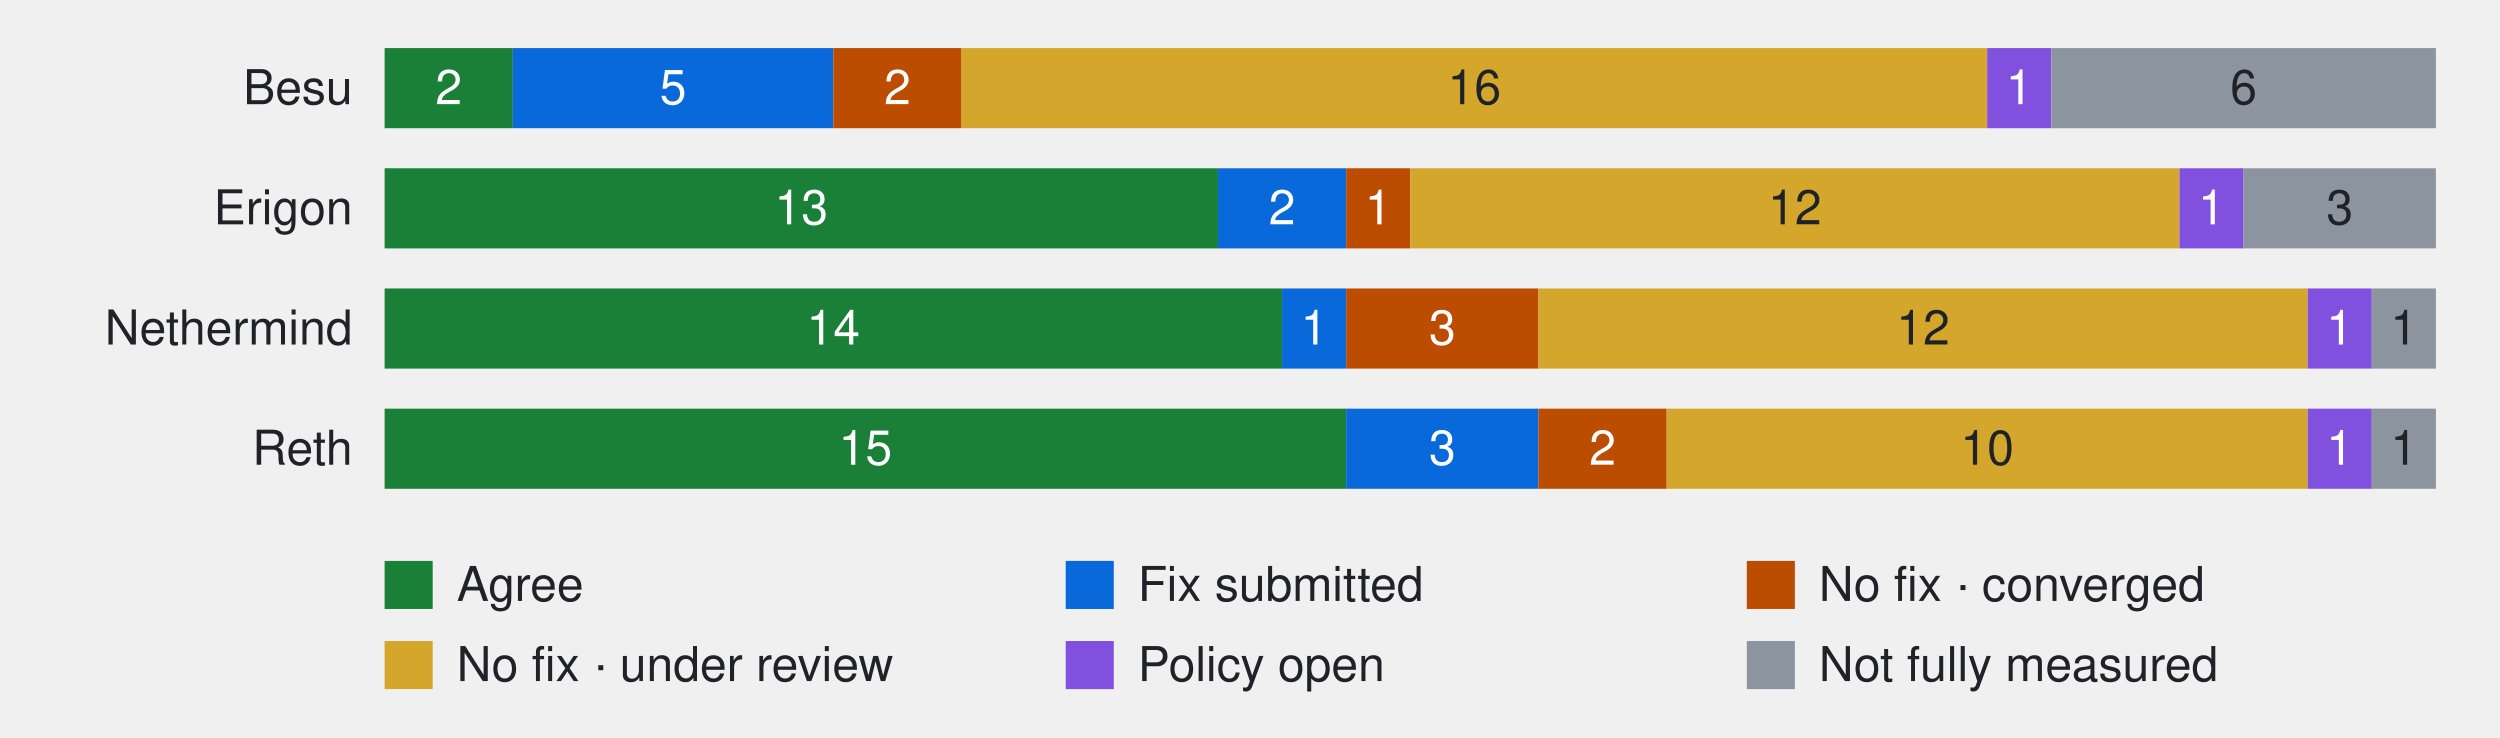
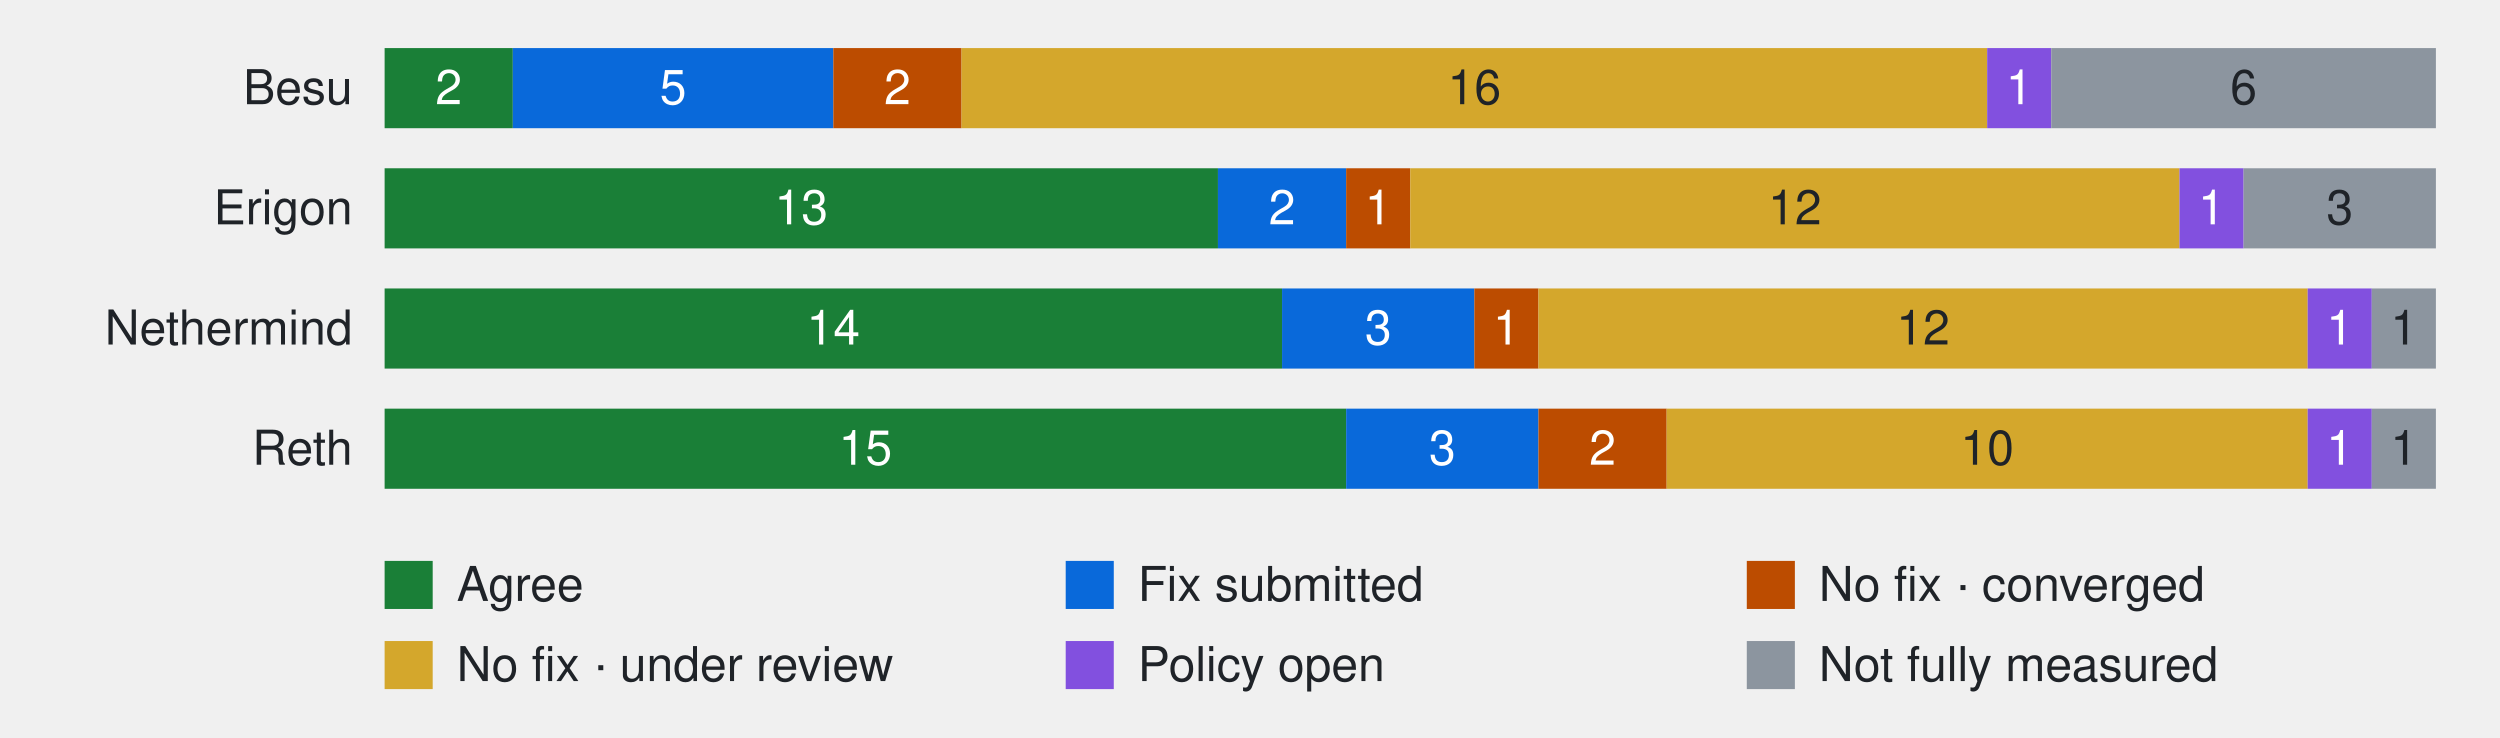
<svg xmlns="http://www.w3.org/2000/svg" width="624" height="184" viewBox="0 0 624 184" role="img" aria-labelledby="title">
  <style>text{font-family:-apple-system,BlinkMacSystemFont,"Segoe UI",Helvetica,Arial,sans-serif;font-size:12px}.label{fill:#1f2328}@media (prefers-color-scheme:dark){.label{fill:#e6edf3}}</style>
  <text class="label" x="88" y="26" text-anchor="end">Besu</text>
  <rect x="96" y="12" width="32" height="20" fill="#1a7f37" />
  <text x="112" y="26" text-anchor="middle" fill="#ffffff">2</text>
  <rect x="128" y="12" width="80" height="20" fill="#0969da" />
  <text x="168" y="26" text-anchor="middle" fill="#ffffff">5</text>
  <rect x="208" y="12" width="32" height="20" fill="#bc4c00" />
  <text x="224" y="26" text-anchor="middle" fill="#ffffff">2</text>
  <rect x="240" y="12" width="256" height="20" fill="#d4a72c" />
  <text x="368" y="26" text-anchor="middle" fill="#1f2328">16</text>
  <rect x="496" y="12" width="16" height="20" fill="#8250df" />
  <text x="504" y="26" text-anchor="middle" fill="#ffffff">1</text>
  <rect x="512" y="12" width="96" height="20" fill="#8c959f" />
  <text x="560" y="26" text-anchor="middle" fill="#1f2328">6</text>
  <text class="label" x="88" y="56" text-anchor="end">Erigon</text>
  <rect x="96" y="42" width="208" height="20" fill="#1a7f37" />
  <text x="200" y="56" text-anchor="middle" fill="#ffffff">13</text>
  <rect x="304" y="42" width="32" height="20" fill="#0969da" />
  <text x="320" y="56" text-anchor="middle" fill="#ffffff">2</text>
  <rect x="336" y="42" width="16" height="20" fill="#bc4c00" />
  <text x="344" y="56" text-anchor="middle" fill="#ffffff">1</text>
  <rect x="352" y="42" width="192" height="20" fill="#d4a72c" />
  <text x="448" y="56" text-anchor="middle" fill="#1f2328">12</text>
  <rect x="544" y="42" width="16" height="20" fill="#8250df" />
  <text x="552" y="56" text-anchor="middle" fill="#ffffff">1</text>
  <rect x="560" y="42" width="48" height="20" fill="#8c959f" />
  <text x="584" y="56" text-anchor="middle" fill="#1f2328">3</text>
  <text class="label" x="88" y="86" text-anchor="end">Nethermind</text>
  <rect x="96" y="72" width="224" height="20" fill="#1a7f37" />
  <text x="208" y="86" text-anchor="middle" fill="#ffffff">14</text>
-   <rect x="320" y="72" width="16" height="20" fill="#0969da" />
-   <text x="328" y="86" text-anchor="middle" fill="#ffffff">1</text>
-   <rect x="336" y="72" width="48" height="20" fill="#bc4c00" />
-   <text x="360" y="86" text-anchor="middle" fill="#ffffff">3</text>
+   <rect x="320" y="72" width="48" height="20" fill="#0969da" />
+   <text x="344" y="86" text-anchor="middle" fill="#ffffff">3</text>
+   <rect x="368" y="72" width="16" height="20" fill="#bc4c00" />
+   <text x="376" y="86" text-anchor="middle" fill="#ffffff">1</text>
  <rect x="384" y="72" width="192" height="20" fill="#d4a72c" />
  <text x="480" y="86" text-anchor="middle" fill="#1f2328">12</text>
  <rect x="576" y="72" width="16" height="20" fill="#8250df" />
  <text x="584" y="86" text-anchor="middle" fill="#ffffff">1</text>
  <rect x="592" y="72" width="16" height="20" fill="#8c959f" />
  <text x="600" y="86" text-anchor="middle" fill="#1f2328">1</text>
  <text class="label" x="88" y="116" text-anchor="end">Reth</text>
  <rect x="96" y="102" width="240" height="20" fill="#1a7f37" />
  <text x="216" y="116" text-anchor="middle" fill="#ffffff">15</text>
  <rect x="336" y="102" width="48" height="20" fill="#0969da" />
  <text x="360" y="116" text-anchor="middle" fill="#ffffff">3</text>
  <rect x="384" y="102" width="32" height="20" fill="#bc4c00" />
  <text x="400" y="116" text-anchor="middle" fill="#ffffff">2</text>
  <rect x="416" y="102" width="160" height="20" fill="#d4a72c" />
  <text x="496" y="116" text-anchor="middle" fill="#1f2328">10</text>
  <rect x="576" y="102" width="16" height="20" fill="#8250df" />
  <text x="584" y="116" text-anchor="middle" fill="#ffffff">1</text>
  <rect x="592" y="102" width="16" height="20" fill="#8c959f" />
  <text x="600" y="116" text-anchor="middle" fill="#1f2328">1</text>
  <rect x="96" y="140" width="12" height="12" fill="#1a7f37" />
  <text class="label" x="114" y="150">Agree</text>
  <rect x="266" y="140" width="12" height="12" fill="#0969da" />
  <text class="label" x="284" y="150">Fix submitted</text>
  <rect x="436" y="140" width="12" height="12" fill="#bc4c00" />
  <text class="label" x="454" y="150">No fix · converged</text>
  <rect x="96" y="160" width="12" height="12" fill="#d4a72c" />
  <text class="label" x="114" y="170">No fix · under review</text>
  <rect x="266" y="160" width="12" height="12" fill="#8250df" />
  <text class="label" x="284" y="170">Policy open</text>
  <rect x="436" y="160" width="12" height="12" fill="#8c959f" />
  <text class="label" x="454" y="170">Not fully measured</text>
</svg>
